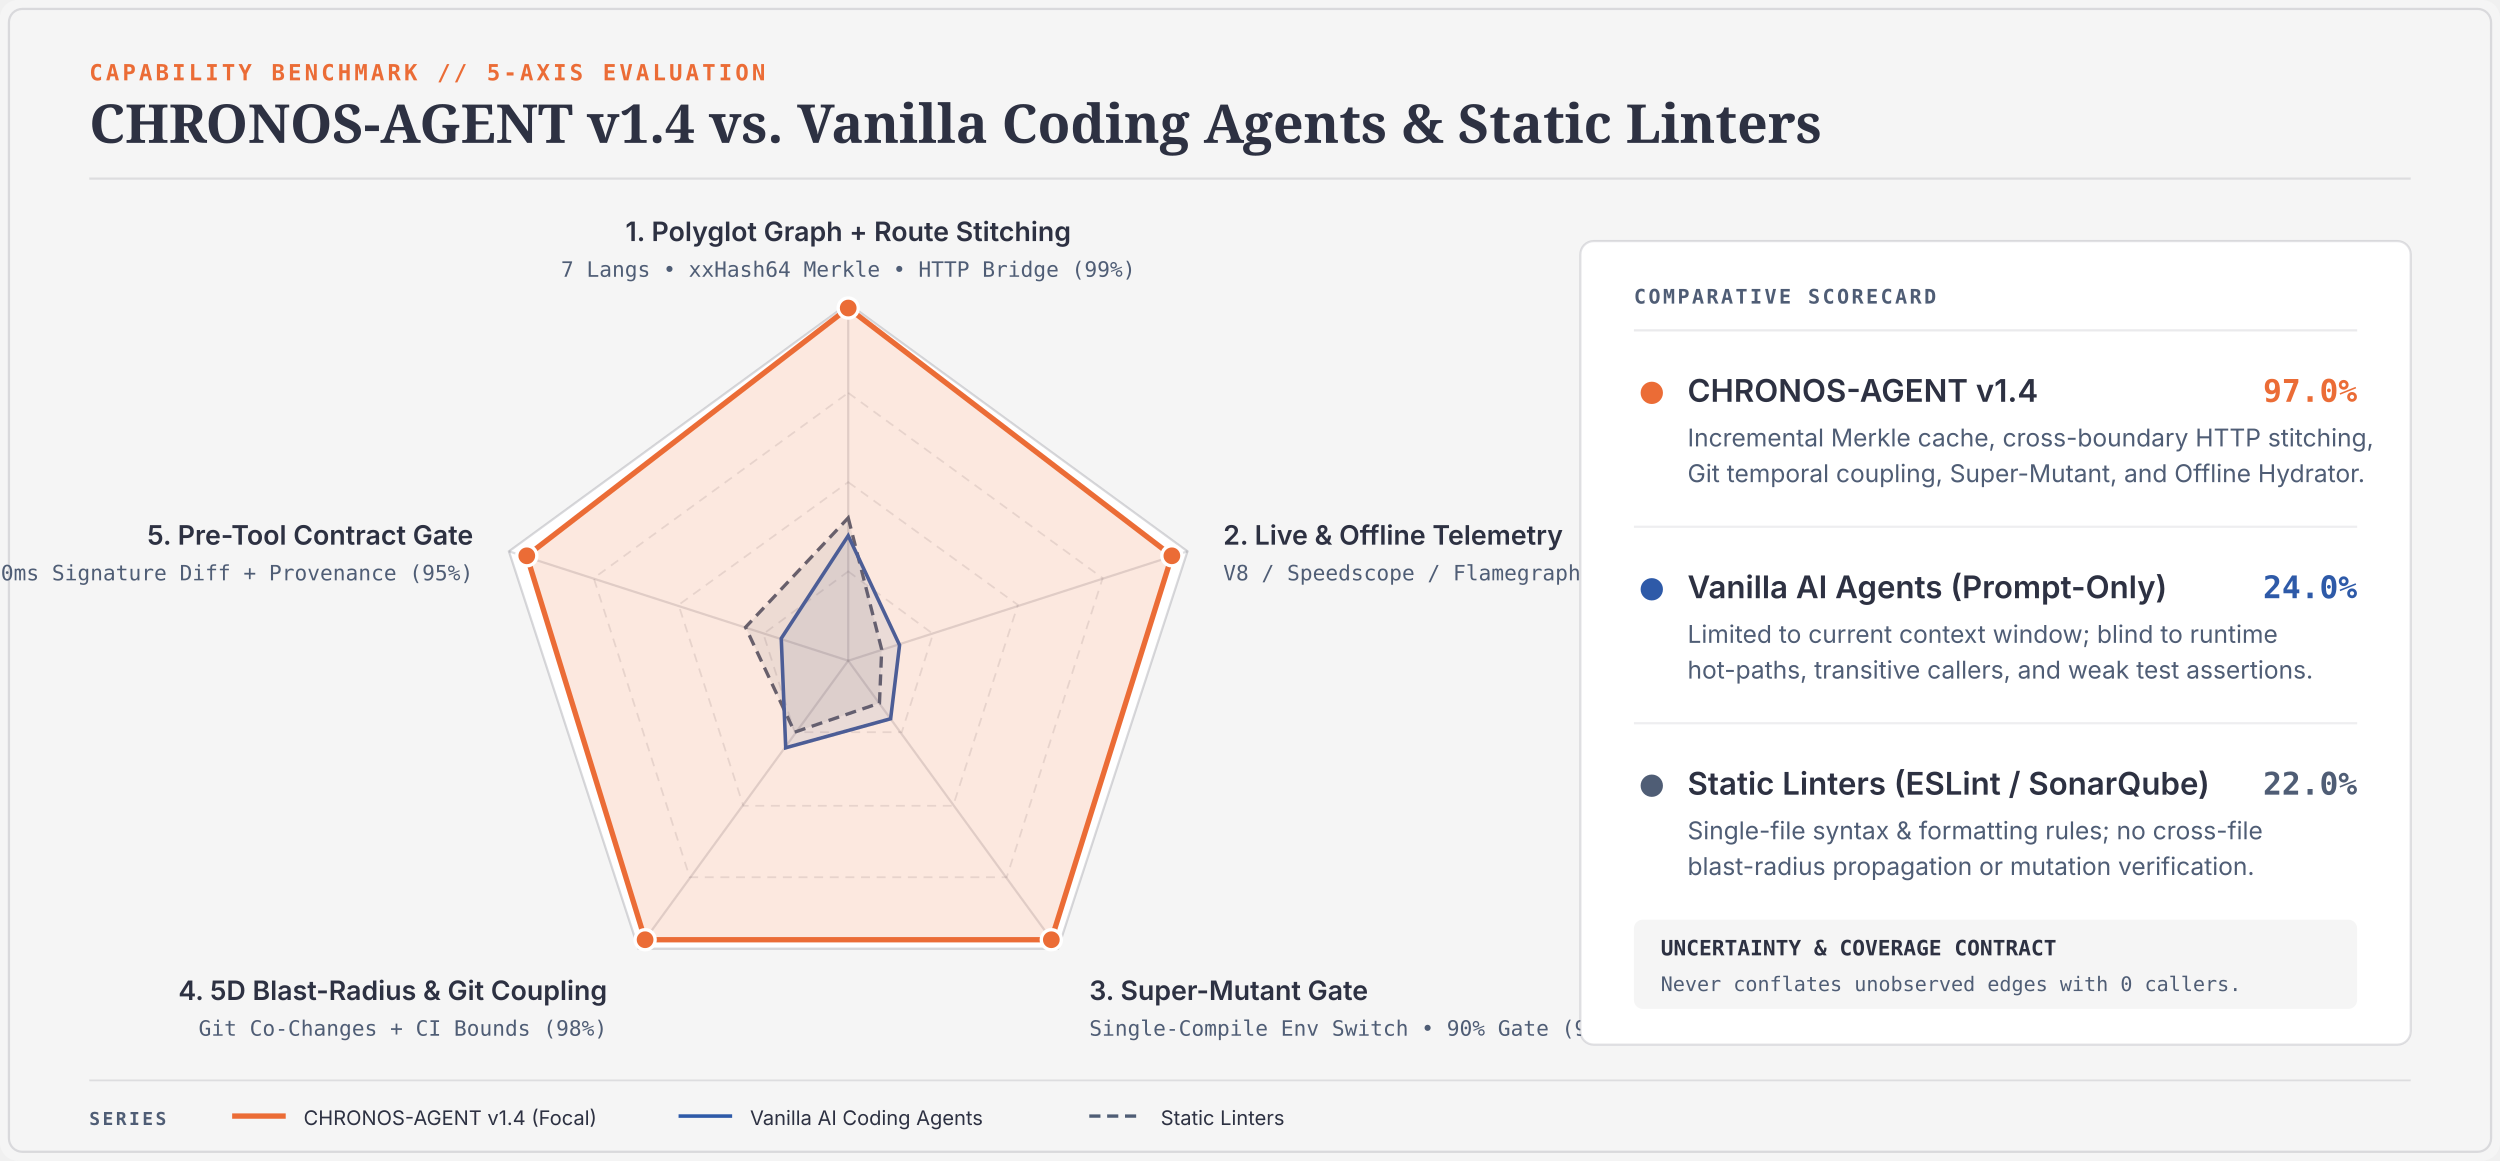
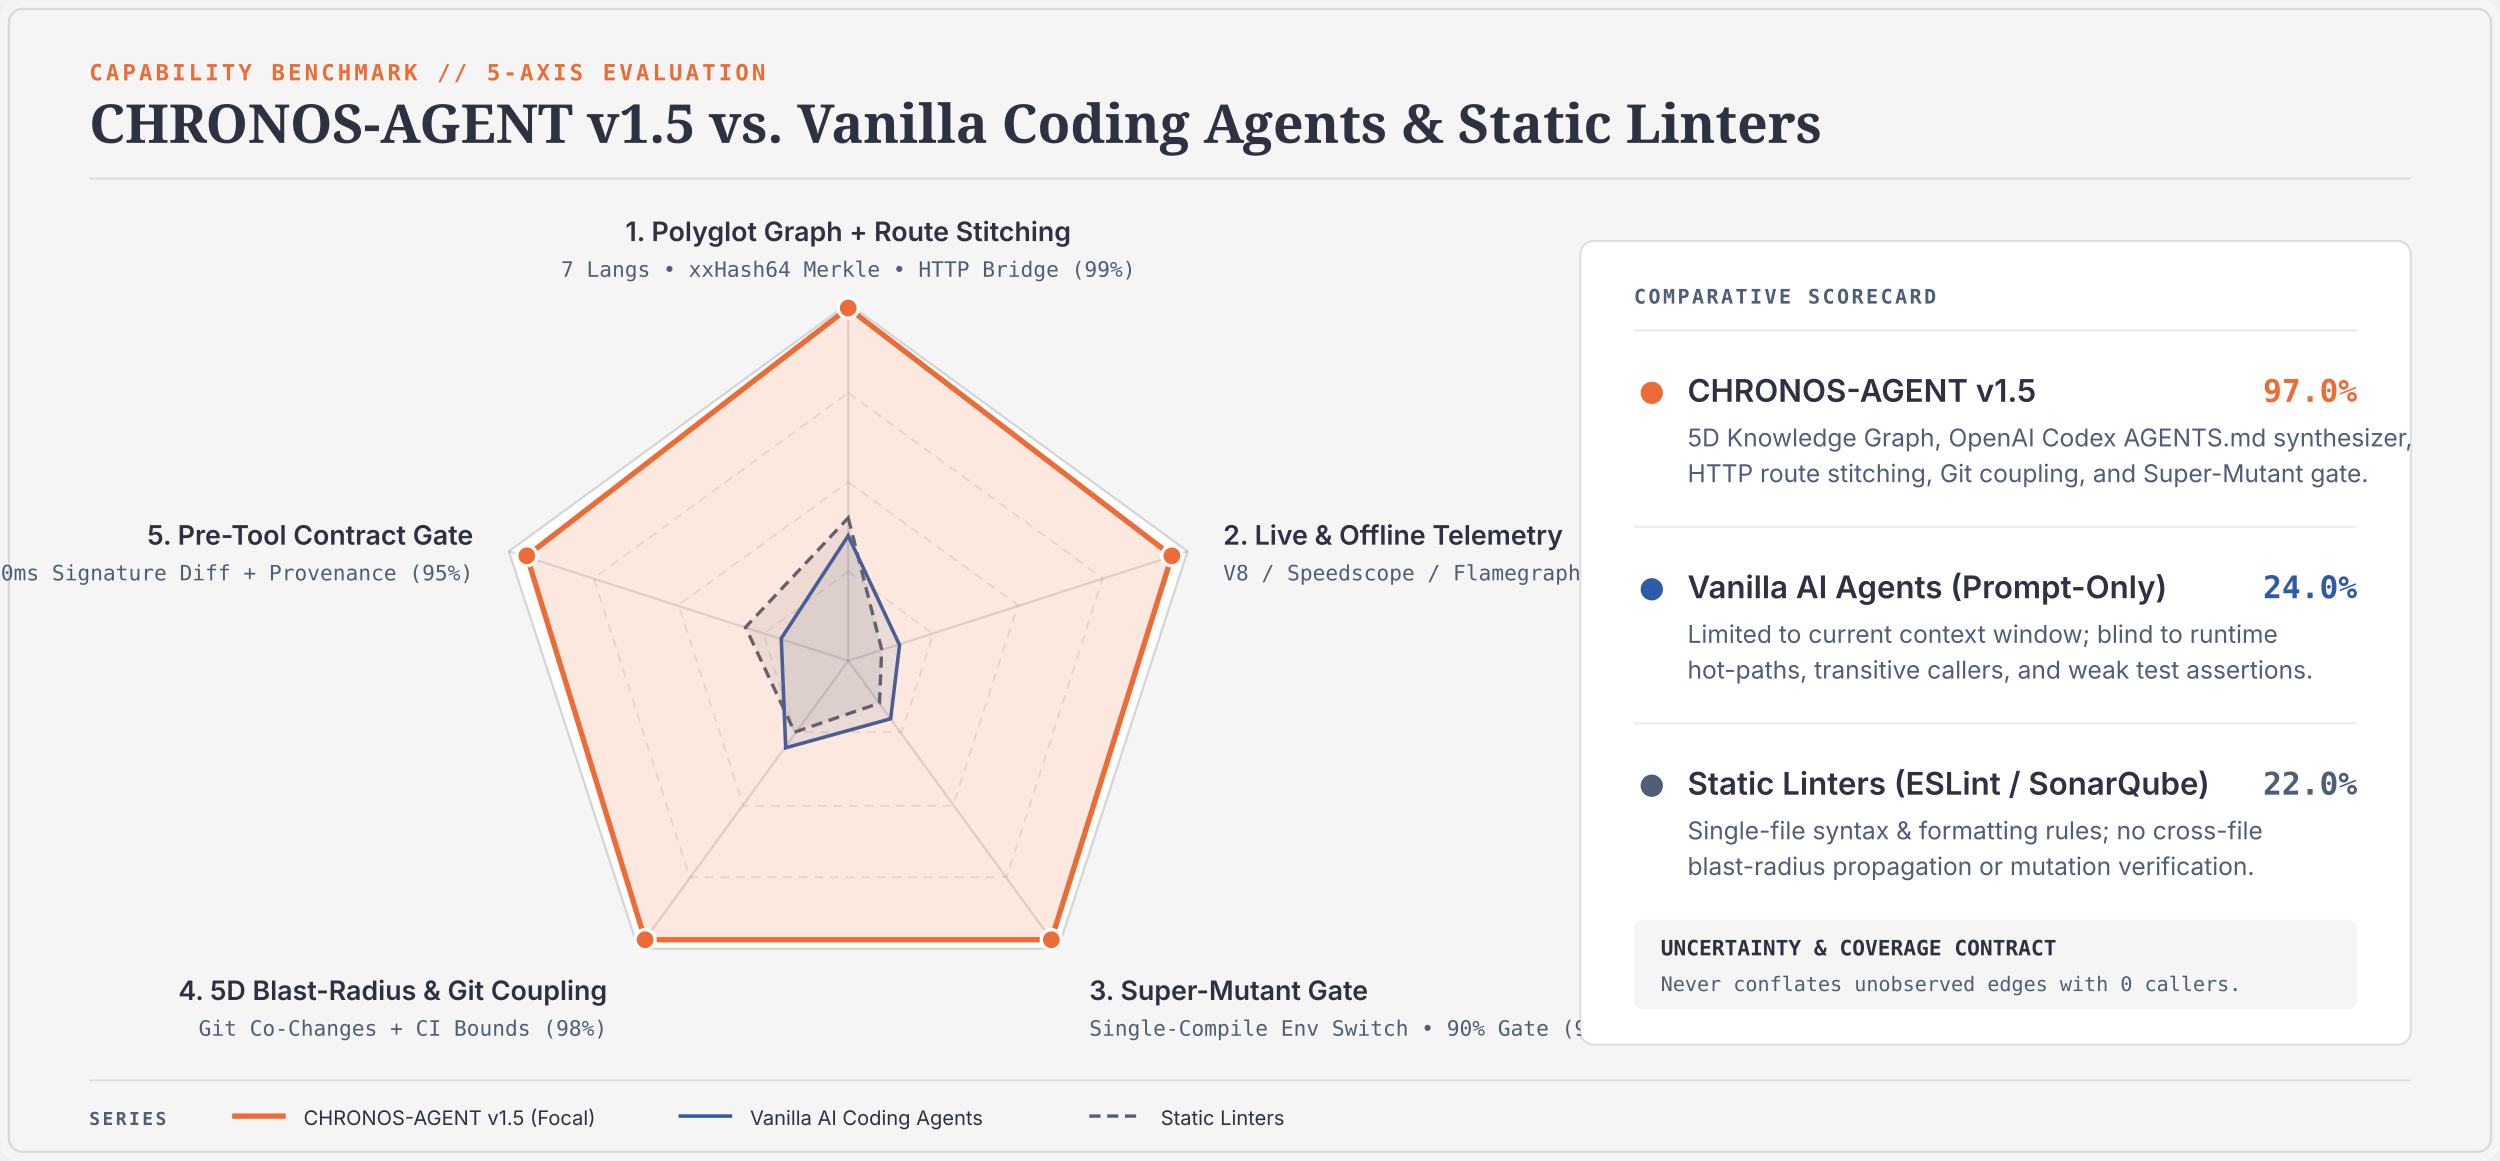
<svg xmlns="http://www.w3.org/2000/svg" viewBox="0 0 1120 520" width="100%" height="100%" role="img" aria-labelledby="radar-title radar-desc">
  <rect width="1120" height="520" rx="8" fill="#f5f5f5" />
  <rect x="4" y="4" width="1112" height="512" rx="6" fill="none" stroke="rgba(45,49,66,0.14)" stroke-width="1" />
  <text x="40" y="36" fill="#eb6c36" font-size="10" font-weight="600" font-family="'Geist Mono', Consolas, monospace" letter-spacing="0.14em">CAPABILITY BENCHMARK // 5-AXIS EVALUATION</text>
-   <text x="40" y="64" fill="#2d3142" font-size="24" font-weight="600" font-family="Georgia, 'Instrument Serif', serif">CHRONOS-AGENT v1.4 vs. Vanilla Coding Agents &amp; Static Linters</text>
+   <text x="40" y="64" fill="#2d3142" font-size="24" font-weight="600" font-family="Georgia, 'Instrument Serif', serif">CHRONOS-AGENT v1.5 vs. Vanilla Coding Agents &amp; Static Linters</text>
  <line x1="40" y1="80" x2="1080" y2="80" stroke="rgba(45,49,66,0.12)" stroke-width="1" />
  <polygon points="380,136 532,247 474,425 286,425 228,247" fill="#ffffff" stroke="rgba(45,49,66,0.18)" stroke-width="1" />
  <polygon points="380,176 494,259 451,393 309,393 266,259" fill="none" stroke="rgba(45,49,66,0.12)" stroke-width="0.8" stroke-dasharray="4,3" />
  <polygon points="380,216 456,271 427,361 333,361 304,271" fill="none" stroke="rgba(45,49,66,0.12)" stroke-width="0.8" stroke-dasharray="4,3" />
  <polygon points="380,256 418,284 404,328 356,328 342,284" fill="none" stroke="rgba(45,49,66,0.12)" stroke-width="0.8" stroke-dasharray="4,3" />
  <line x1="380" y1="296" x2="380" y2="136" stroke="rgba(45,49,66,0.16)" stroke-width="1" />
  <line x1="380" y1="296" x2="532" y2="247" stroke="rgba(45,49,66,0.16)" stroke-width="1" />
  <line x1="380" y1="296" x2="474" y2="425" stroke="rgba(45,49,66,0.16)" stroke-width="1" />
  <line x1="380" y1="296" x2="286" y2="425" stroke="rgba(45,49,66,0.16)" stroke-width="1" />
  <line x1="380" y1="296" x2="228" y2="247" stroke="rgba(45,49,66,0.16)" stroke-width="1" />
  <polygon points="380,232 395,291 394,315 356,328 334,281" fill="rgba(79,93,117,0.10)" stroke="#4f5d75" stroke-width="1.5" stroke-dasharray="5,3" />
  <polygon points="380,240 403,289 399,322 352,335 350,286" fill="rgba(46,90,168,0.10)" stroke="#2e5aa8" stroke-width="1.6" />
  <polygon points="380,138 525,249 471,421 289,421 236,249" fill="rgba(235,108,54,0.16)" stroke="#eb6c36" stroke-width="2.4" />
  <circle cx="380" cy="138" r="4.5" fill="#eb6c36" stroke="#ffffff" stroke-width="1.5" />
  <circle cx="525" cy="249" r="4.5" fill="#eb6c36" stroke="#ffffff" stroke-width="1.5" />
  <circle cx="471" cy="421" r="4.5" fill="#eb6c36" stroke="#ffffff" stroke-width="1.5" />
  <circle cx="289" cy="421" r="4.5" fill="#eb6c36" stroke="#ffffff" stroke-width="1.5" />
  <circle cx="236" cy="249" r="4.5" fill="#eb6c36" stroke="#ffffff" stroke-width="1.5" />
  <text x="380" y="108" fill="#2d3142" font-size="12" font-weight="600" font-family="-apple-system, 'Geist', sans-serif" text-anchor="middle">1. Polyglot Graph + Route Stitching</text>
  <text x="380" y="124" fill="#4f5d75" font-size="9.5" font-family="'Geist Mono', Consolas, monospace" text-anchor="middle">7 Langs • xxHash64 Merkle • HTTP Bridge (99%)</text>
  <text x="548" y="244" fill="#2d3142" font-size="12" font-weight="600" font-family="-apple-system, 'Geist', sans-serif" text-anchor="start">2. Live &amp; Offline Telemetry</text>
  <text x="548" y="260" fill="#4f5d75" font-size="9.5" font-family="'Geist Mono', Consolas, monospace" text-anchor="start">V8 / Speedscope / Flamegraph / OTLP (96%)</text>
  <text x="488" y="448" fill="#2d3142" font-size="12" font-weight="600" font-family="-apple-system, 'Geist', sans-serif" text-anchor="start">3. Super-Mutant Gate</text>
  <text x="488" y="464" fill="#4f5d75" font-size="9.5" font-family="'Geist Mono', Consolas, monospace" text-anchor="start">Single-Compile Env Switch • 90% Gate (97%)</text>
  <text x="272" y="448" fill="#2d3142" font-size="12" font-weight="600" font-family="-apple-system, 'Geist', sans-serif" text-anchor="end">4. 5D Blast-Radius &amp; Git Coupling</text>
  <text x="272" y="464" fill="#4f5d75" font-size="9.5" font-family="'Geist Mono', Consolas, monospace" text-anchor="end">Git Co-Changes + CI Bounds (98%)</text>
  <text x="212" y="244" fill="#2d3142" font-size="12" font-weight="600" font-family="-apple-system, 'Geist', sans-serif" text-anchor="end">5. Pre-Tool Contract Gate</text>
  <text x="212" y="260" fill="#4f5d75" font-size="9.5" font-family="'Geist Mono', Consolas, monospace" text-anchor="end">30ms Signature Diff + Provenance (95%)</text>
  <rect x="708" y="108" width="372" height="360" rx="6" fill="#ffffff" stroke="rgba(45,49,66,0.14)" stroke-width="1" />
  <text x="732" y="136" fill="#4f5d75" font-size="9" font-weight="600" font-family="'Geist Mono', Consolas, monospace" letter-spacing="0.12em">COMPARATIVE SCORECARD</text>
  <line x1="732" y1="148" x2="1056" y2="148" stroke="rgba(45,49,66,0.10)" stroke-width="1" />
  <circle cx="740" cy="176" r="5" fill="#eb6c36" />
-   <text x="756" y="180" fill="#2d3142" font-size="14" font-weight="600" font-family="-apple-system, 'Geist', sans-serif">CHRONOS-AGENT v1.4</text>
+   <text x="756" y="180" fill="#2d3142" font-size="14" font-weight="600" font-family="-apple-system, 'Geist', sans-serif">CHRONOS-AGENT v1.5</text>
  <text x="1056" y="180" fill="#eb6c36" font-size="14" font-weight="600" font-family="'Geist Mono', Consolas, monospace" text-anchor="end">97.0%</text>
-   <text x="756" y="200" fill="#4f5d75" font-size="11" font-family="-apple-system, 'Geist', sans-serif">Incremental Merkle cache, cross-boundary HTTP stitching,</text>
-   <text x="756" y="216" fill="#4f5d75" font-size="11" font-family="-apple-system, 'Geist', sans-serif">Git temporal coupling, Super-Mutant, and Offline Hydrator.</text>
+   <text x="756" y="200" fill="#4f5d75" font-size="11" font-family="-apple-system, 'Geist', sans-serif">5D Knowledge Graph, OpenAI Codex AGENTS.md synthesizer,</text>
+   <text x="756" y="216" fill="#4f5d75" font-size="11" font-family="-apple-system, 'Geist', sans-serif">HTTP route stitching, Git coupling, and Super-Mutant gate.</text>
  <line x1="732" y1="236" x2="1056" y2="236" stroke="rgba(45,49,66,0.08)" stroke-width="1" />
  <circle cx="740" cy="264" r="5" fill="#2e5aa8" />
  <text x="756" y="268" fill="#2d3142" font-size="14" font-weight="600" font-family="-apple-system, 'Geist', sans-serif">Vanilla AI Agents (Prompt-Only)</text>
  <text x="1056" y="268" fill="#2e5aa8" font-size="14" font-weight="600" font-family="'Geist Mono', Consolas, monospace" text-anchor="end">24.0%</text>
  <text x="756" y="288" fill="#4f5d75" font-size="11" font-family="-apple-system, 'Geist', sans-serif">Limited to current context window; blind to runtime</text>
  <text x="756" y="304" fill="#4f5d75" font-size="11" font-family="-apple-system, 'Geist', sans-serif">hot-paths, transitive callers, and weak test assertions.</text>
  <line x1="732" y1="324" x2="1056" y2="324" stroke="rgba(45,49,66,0.08)" stroke-width="1" />
  <circle cx="740" cy="352" r="5" fill="#4f5d75" />
  <text x="756" y="356" fill="#2d3142" font-size="14" font-weight="600" font-family="-apple-system, 'Geist', sans-serif">Static Linters (ESLint / SonarQube)</text>
  <text x="1056" y="356" fill="#4f5d75" font-size="14" font-weight="600" font-family="'Geist Mono', Consolas, monospace" text-anchor="end">22.0%</text>
  <text x="756" y="376" fill="#4f5d75" font-size="11" font-family="-apple-system, 'Geist', sans-serif">Single-file syntax &amp; formatting rules; no cross-file</text>
  <text x="756" y="392" fill="#4f5d75" font-size="11" font-family="-apple-system, 'Geist', sans-serif">blast-radius propagation or mutation verification.</text>
  <rect x="732" y="412" width="324" height="40" rx="4" fill="#f5f5f5" />
  <text x="744" y="428" fill="#2d3142" font-size="9.5" font-weight="600" font-family="'Geist Mono', Consolas, monospace">UNCERTAINTY &amp; COVERAGE CONTRACT</text>
  <text x="744" y="444" fill="#4f5d75" font-size="9" font-family="'Geist Mono', Consolas, monospace">Never conflates unobserved edges with 0 callers.</text>
  <line x1="40" y1="484" x2="1080" y2="484" stroke="rgba(45,49,66,0.12)" stroke-width="0.8" />
  <text x="40" y="504" fill="#4f5d75" font-size="8" font-weight="600" font-family="'Geist Mono', Consolas, monospace" letter-spacing="0.14em">SERIES</text>
  <line x1="104" y1="500" x2="128" y2="500" stroke="#eb6c36" stroke-width="2.4" />
-   <text x="136" y="504" fill="#2d3142" font-size="9" font-family="-apple-system, 'Geist', sans-serif">CHRONOS-AGENT v1.4 (Focal)</text>
+   <text x="136" y="504" fill="#2d3142" font-size="9" font-family="-apple-system, 'Geist', sans-serif">CHRONOS-AGENT v1.5 (Focal)</text>
  <line x1="304" y1="500" x2="328" y2="500" stroke="#2e5aa8" stroke-width="1.6" />
  <text x="336" y="504" fill="#2d3142" font-size="9" font-family="-apple-system, 'Geist', sans-serif">Vanilla AI Coding Agents</text>
  <line x1="488" y1="500" x2="512" y2="500" stroke="#4f5d75" stroke-width="1.5" stroke-dasharray="5,3" />
  <text x="520" y="504" fill="#2d3142" font-size="9" font-family="-apple-system, 'Geist', sans-serif">Static Linters</text>
</svg>
